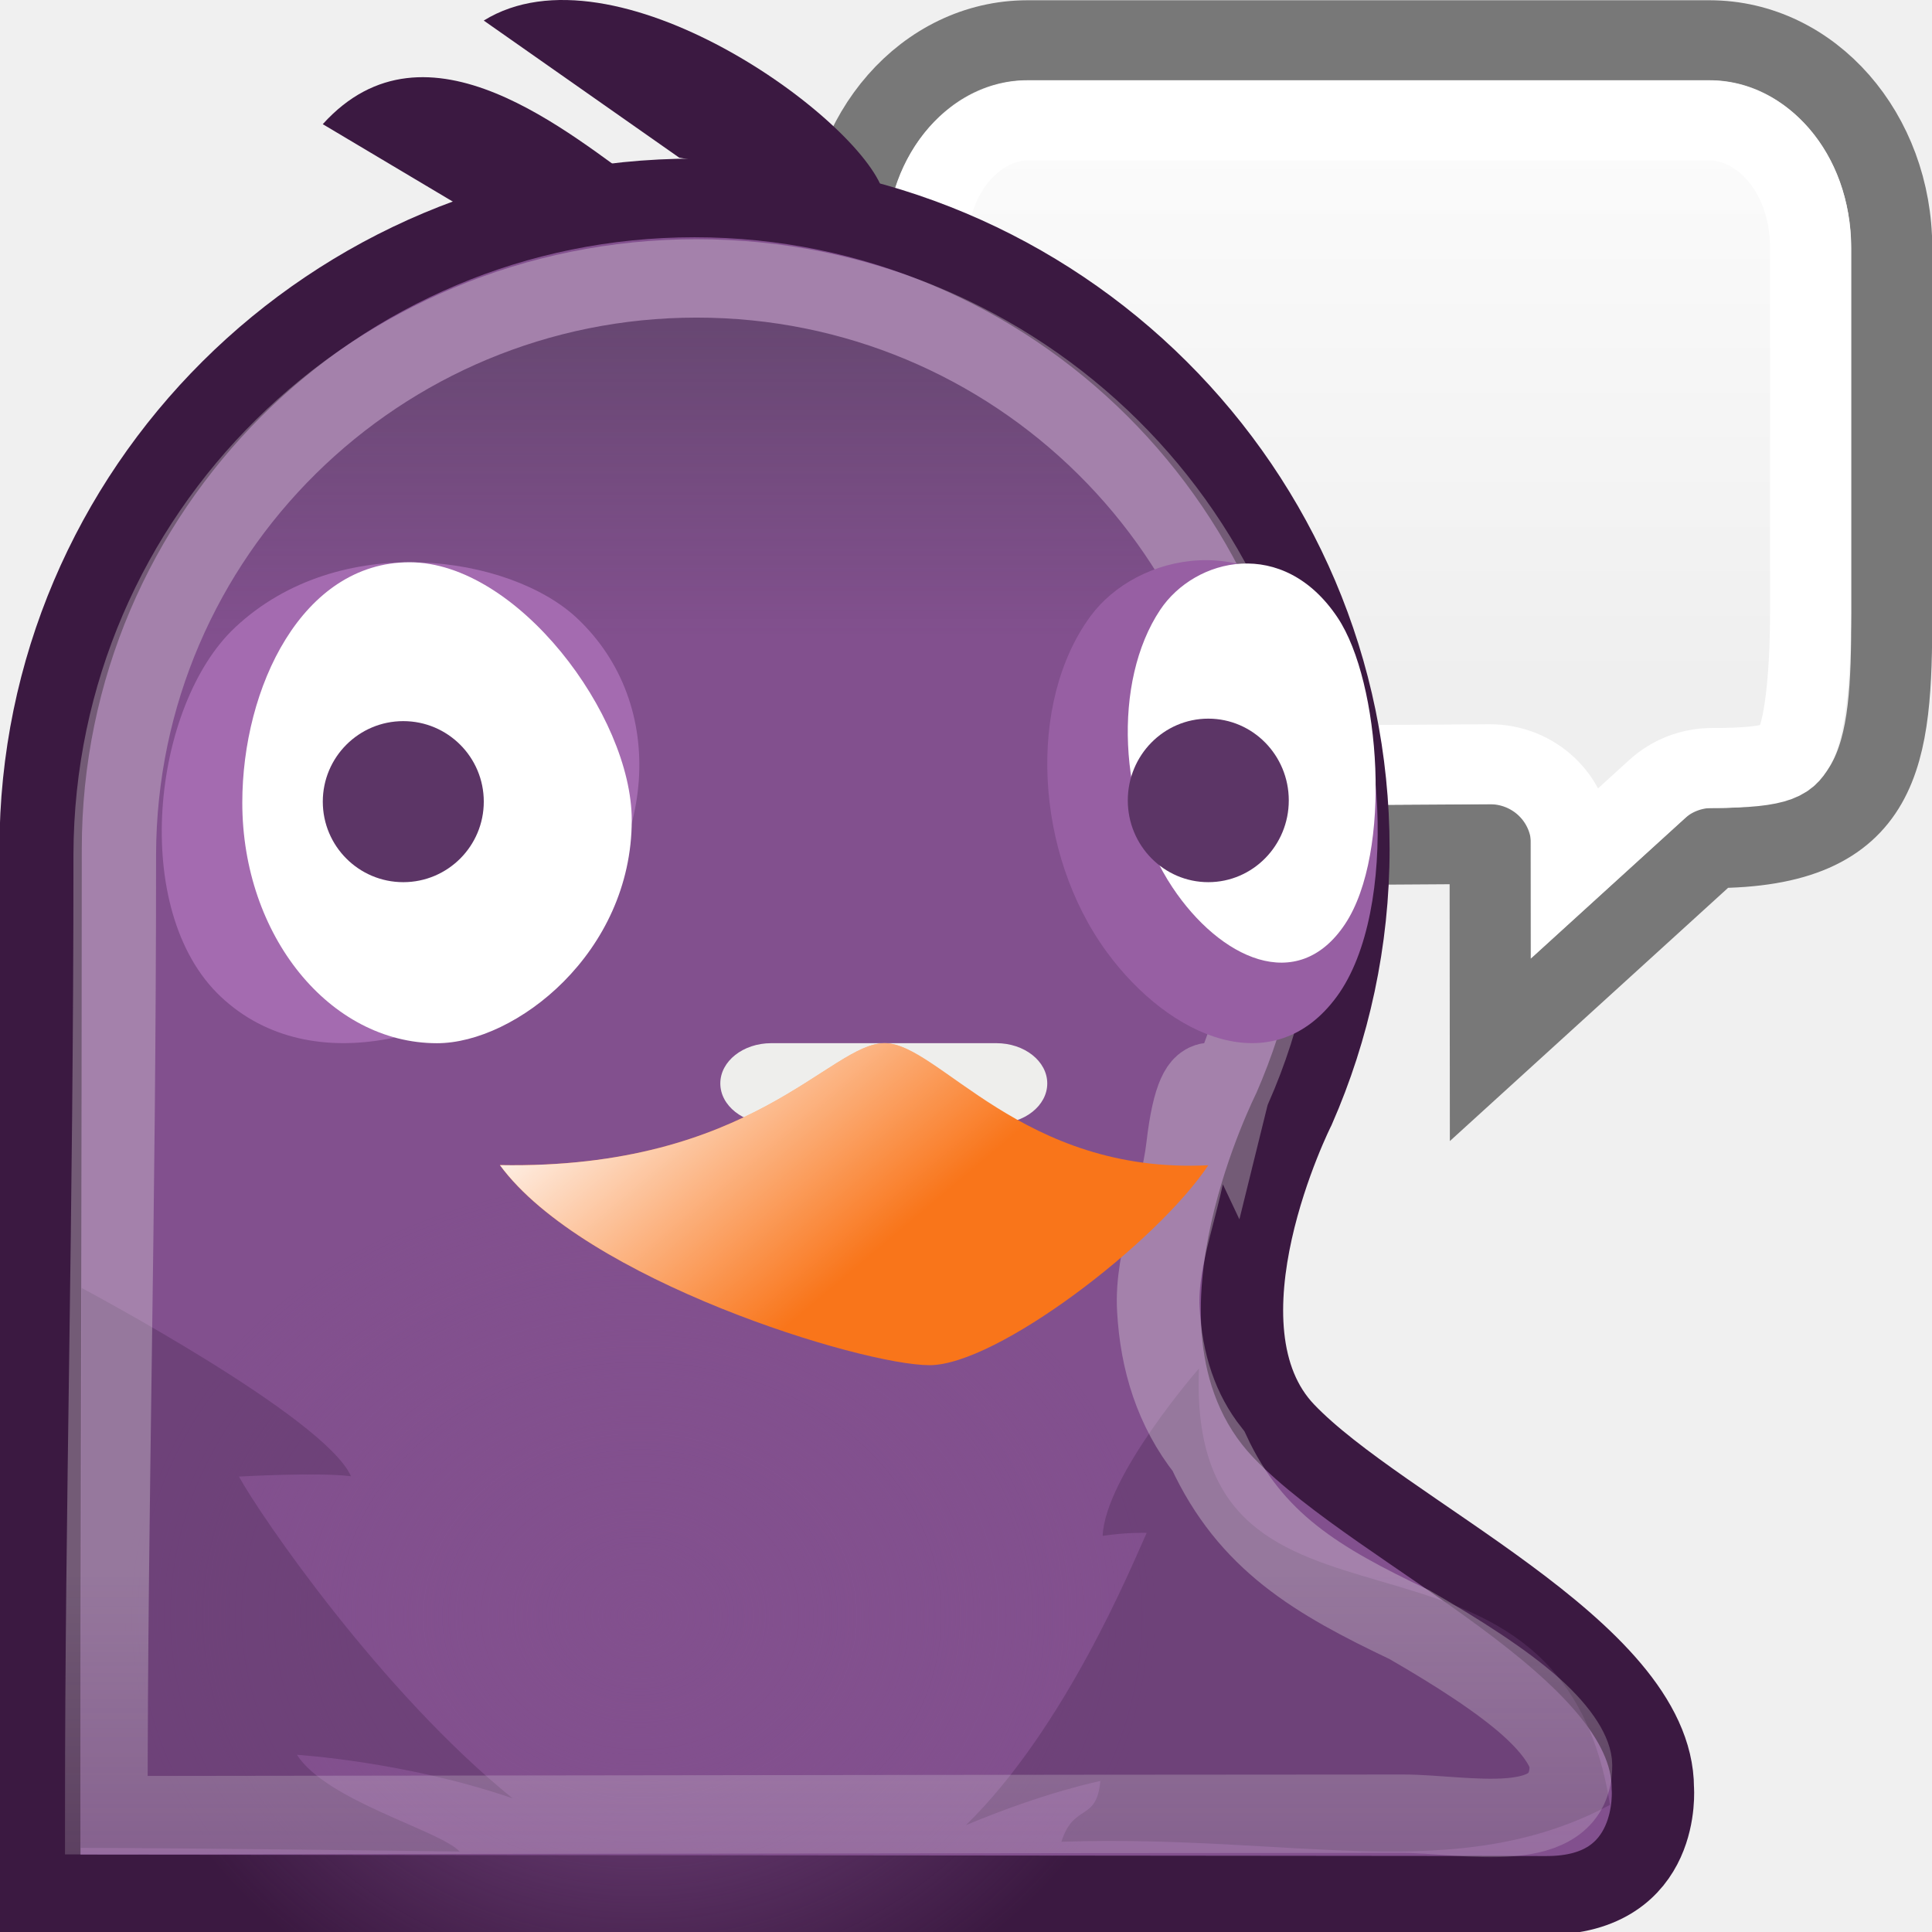
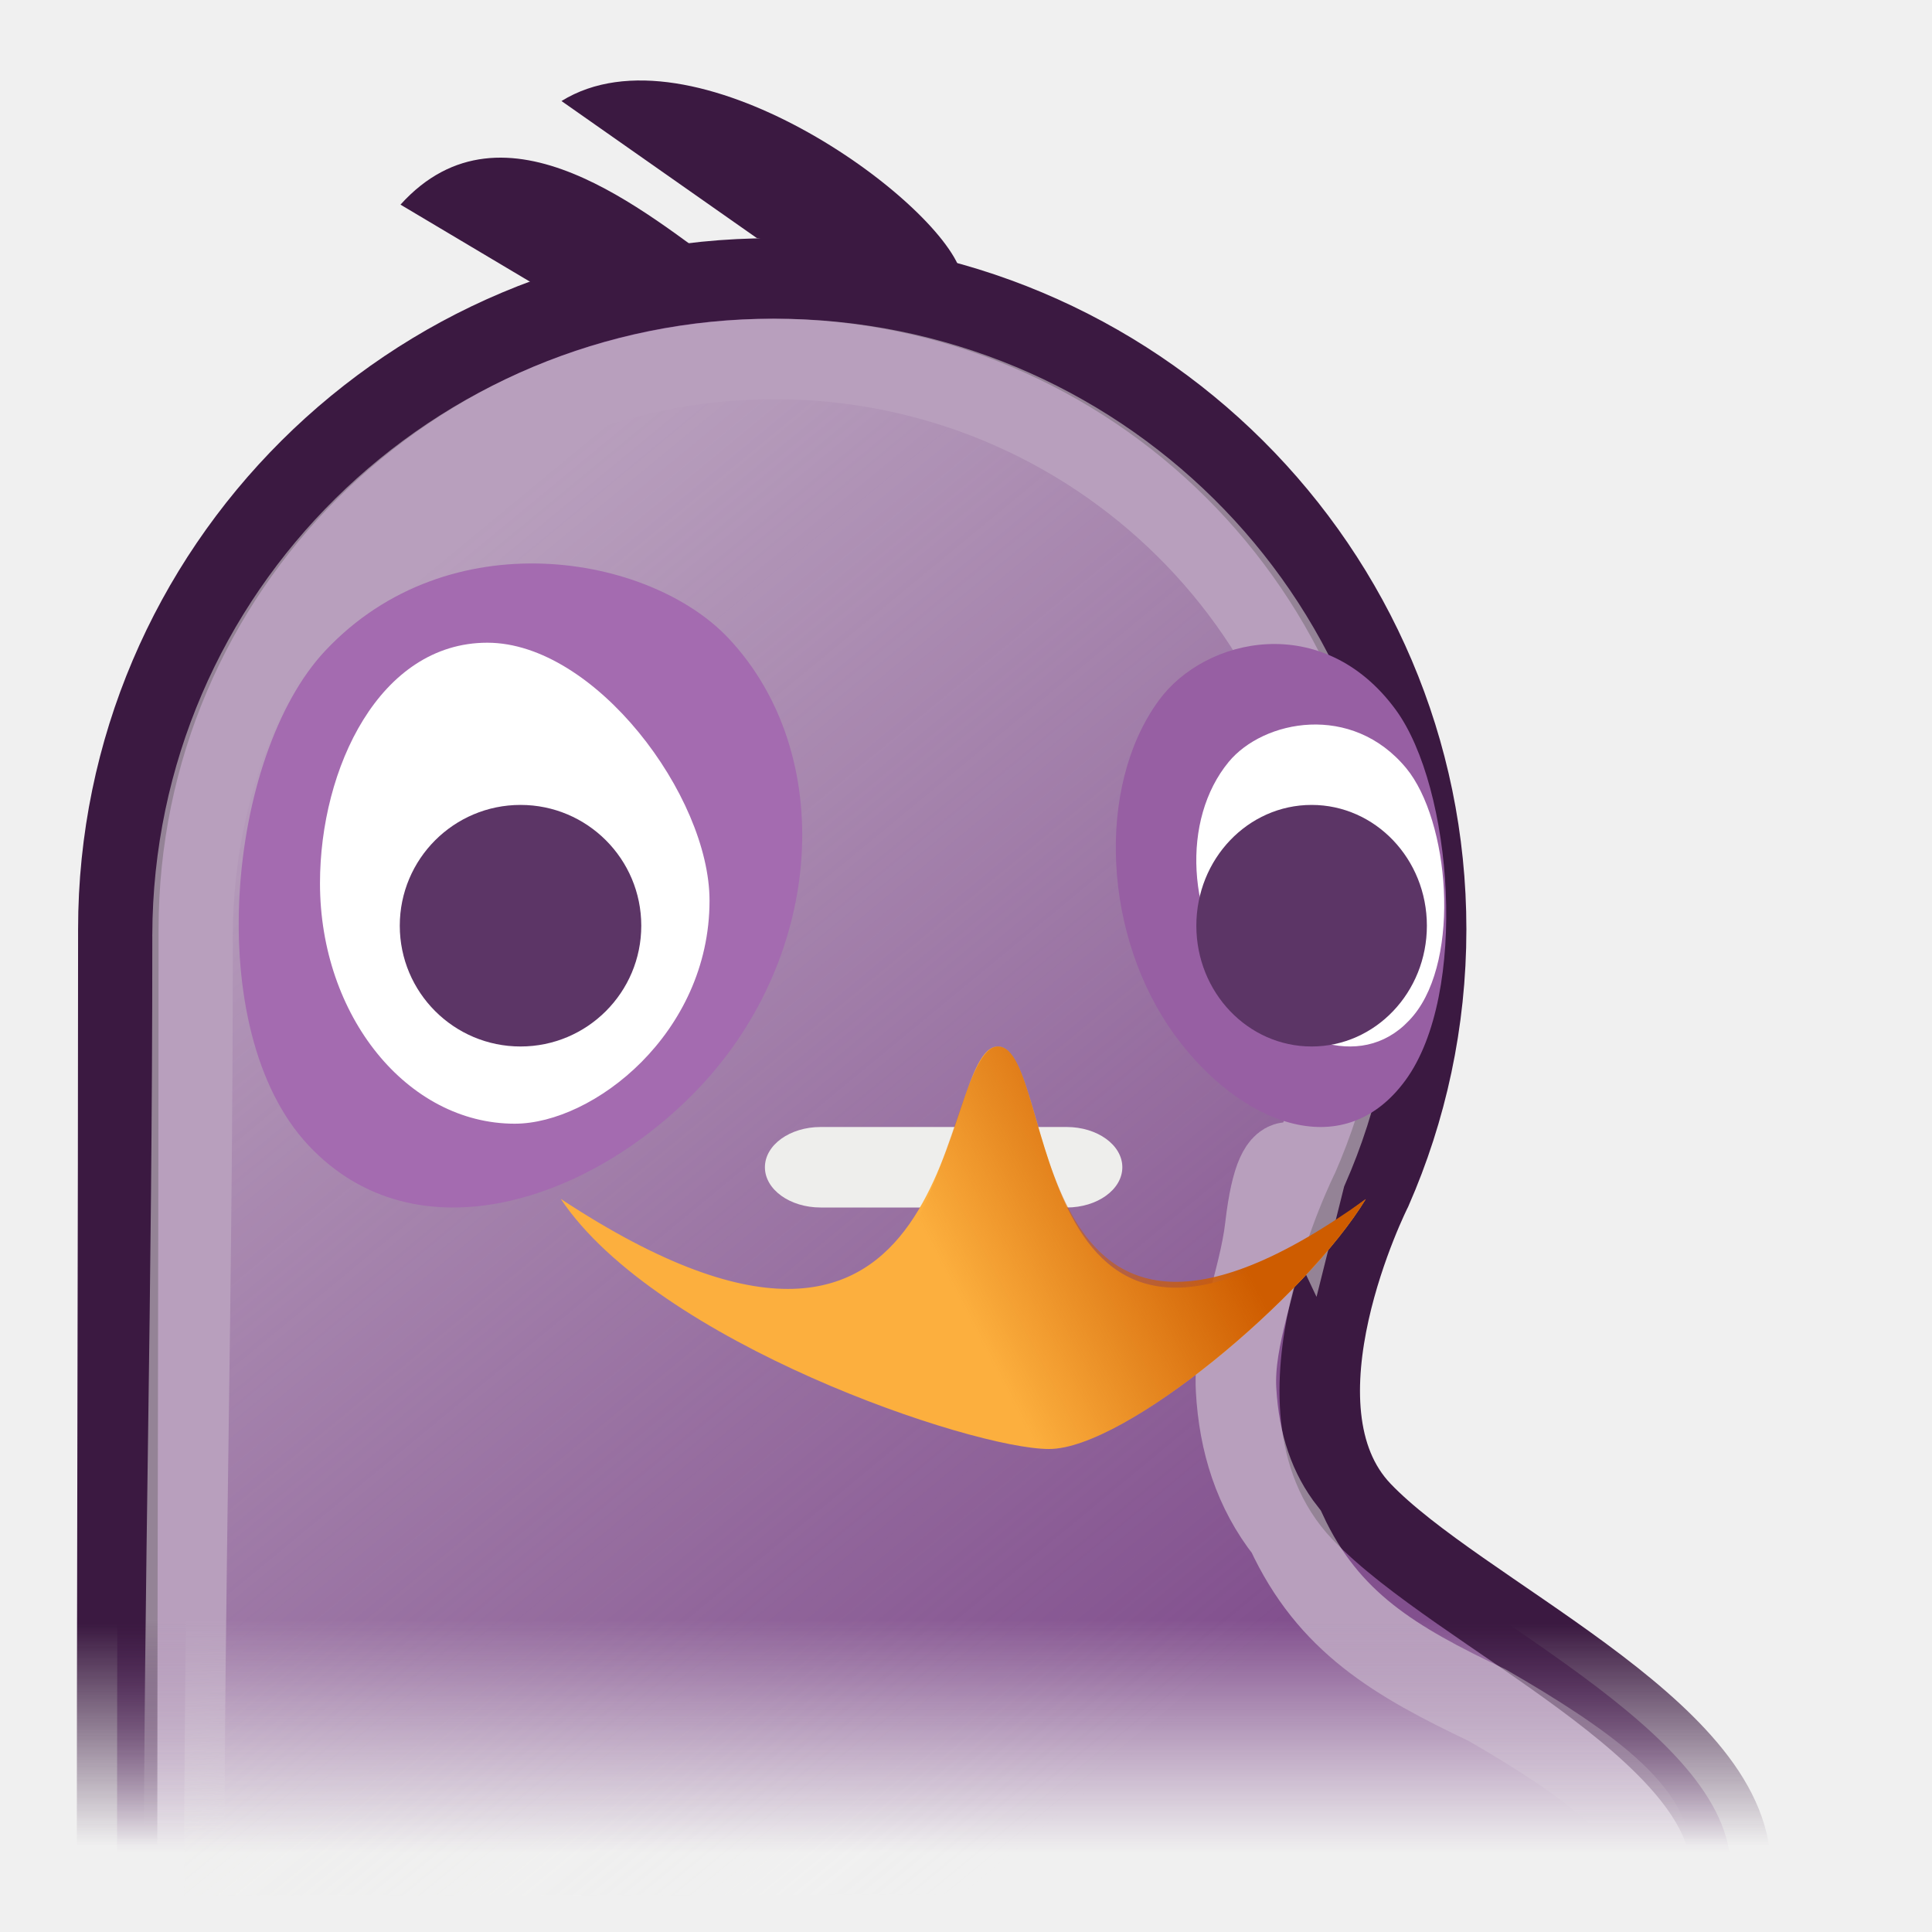
<svg xmlns="http://www.w3.org/2000/svg" xmlns:xlink="http://www.w3.org/1999/xlink" width="24" height="24" id="svg4345" version="1.0">
  <defs id="defs4347">
+     <linearGradient id="linearGradient3124">
+       <stop style="stop-color:#3b1941;stop-opacity:1;" offset="0" id="stop3126" />
+       <stop style="stop-color:#3b1941;stop-opacity:0;" offset="1" id="stop3128" />
+     </linearGradient>
+     <linearGradient id="linearGradient3116">
+       <stop style="stop-color:#82508e;stop-opacity:1;" offset="0" id="stop3118" />
+       <stop style="stop-color:#82508e;stop-opacity:0;" offset="1" id="stop3120" />
+     </linearGradient>
+     <linearGradient id="linearGradient3108">
+       <stop style="stop-color:#eeeeec;stop-opacity:1;" offset="0" id="stop3110" />
+       <stop style="stop-color:#eeeeec;stop-opacity:0;" offset="1" id="stop3112" />
+     </linearGradient>
    <linearGradient id="linearGradient5438">
      <stop style="stop-color:white;stop-opacity:1;" offset="0" id="stop5440" />
      <stop style="stop-color:white;stop-opacity:0;" offset="1" id="stop5442" />
    </linearGradient>
    <linearGradient id="linearGradient6817">
      <stop style="stop-color:white;stop-opacity:1;" offset="0" id="stop6819" />
      <stop style="stop-color:white;stop-opacity:0;" offset="1" id="stop6821" />
    </linearGradient>
    <linearGradient id="linearGradient6537">
      <stop style="stop-color:white;stop-opacity:1;" offset="0" id="stop6539" />
      <stop style="stop-color:white;stop-opacity:0;" offset="1" id="stop6541" />
    </linearGradient>
    <linearGradient id="linearGradient6506">
      <stop style="stop-color:#eeeeec;stop-opacity:1;" offset="0" id="stop6508" />
      <stop style="stop-color:#eeeeec;stop-opacity:0;" offset="1" id="stop6510" />
-     </linearGradient>
-     <linearGradient id="linearGradient5304">
-       <stop style="stop-color:#2e3436;stop-opacity:1;" offset="0" id="stop5306" />
-       <stop style="stop-color:#2e3436;stop-opacity:0;" offset="1" id="stop5308" />
-     </linearGradient>
-     <linearGradient id="linearGradient5280">
-       <stop style="stop-color:#82508e;stop-opacity:1;" offset="0" id="stop5282" />
-       <stop style="stop-color:#82508e;stop-opacity:0;" offset="1" id="stop5284" />
    </linearGradient>
    <linearGradient id="linearGradient2804">
      <stop style="stop-color:black;stop-opacity:0;" offset="0" id="stop2806" />
      <stop id="stop2812" offset="0.5" style="stop-color:black;stop-opacity:1;" />
      <stop style="stop-color:black;stop-opacity:0;" offset="1" id="stop2808" />
    </linearGradient>
    <radialGradient xlink:href="#linearGradient25546" id="radialGradient25572" gradientUnits="userSpaceOnUse" gradientTransform="matrix(1,0,0,0.994693,0,4.16407e-2)" cx="7.884" cy="1.51" fx="7.884" fy="1.51" r="8.488" />
    <radialGradient xlink:href="#linearGradient25546" id="radialGradient25568" gradientUnits="userSpaceOnUse" gradientTransform="matrix(1,0,0,0.994693,0,4.16407e-2)" cx="7.884" cy="0.145" fx="7.884" fy="0.145" r="8.488" />
    <linearGradient id="linearGradient25546">
      <stop style="stop-color:white;stop-opacity:1;" offset="0" id="stop25548" />
      <stop style="stop-color:white;stop-opacity:0;" offset="1" id="stop25550" />
    </linearGradient>
    <radialGradient xlink:href="#linearGradient25546" id="radialGradient25554" cx="7.884" cy="2.624" fx="7.884" fy="2.624" r="8.488" gradientTransform="matrix(1.131317,0,0,1.125313,-1.035262,-0.301139)" gradientUnits="userSpaceOnUse" />
    <linearGradient id="linearGradient3800">
      <stop style="stop-color:#f4d9b1;stop-opacity:1;" offset="0" id="stop3802" />
      <stop style="stop-color:#df9725;stop-opacity:1;" offset="1" id="stop3804" />
    </linearGradient>
-     <radialGradient xlink:href="#linearGradient5280" id="radialGradient5286" cx="15.005" cy="39.809" fx="15.005" fy="39.809" r="9.723" gradientTransform="matrix(1,0,0,0.732283,0,10.65742)" gradientUnits="userSpaceOnUse" />
-     <linearGradient xlink:href="#linearGradient5304" id="linearGradient5310" x1="12.606" y1="15.069" x2="12.606" y2="21.152" gradientUnits="userSpaceOnUse" />
-     <linearGradient xlink:href="#linearGradient6506" id="linearGradient6512" x1="15.646" y1="39.743" x2="15.646" y2="53.502" gradientUnits="userSpaceOnUse" />
-     <linearGradient xlink:href="#linearGradient6537" id="linearGradient6543" x1="30.5" y1="0.034" x2="30.5" y2="23.559" gradientUnits="userSpaceOnUse" />
+     <linearGradient xlink:href="#linearGradient6506" id="linearGradient6512" x1="15.646" y1="39.03" x2="15.646" y2="43.207" gradientUnits="userSpaceOnUse" gradientTransform="matrix(0.660903,0,0,0.627207,-0.293224,-4.361383)" />
    <linearGradient xlink:href="#linearGradient6817" id="linearGradient6823" x1="0.239" y1="38.95" x2="5.709" y2="42.983" gradientUnits="userSpaceOnUse" />
    <linearGradient xlink:href="#linearGradient5438" id="linearGradient5444" x1="30.152" y1="-0.865" x2="30.152" y2="23.012" gradientUnits="userSpaceOnUse" />
+     <linearGradient gradientUnits="userSpaceOnUse" y2="44.272" x2="5.537" y1="39.902" x1="-1.684" id="linearGradient6569" xlink:href="#linearGradient6563" />
+     <linearGradient gradientUnits="userSpaceOnUse" y2="23.559" x2="30.5" y1="0.034" x1="30.5" id="linearGradient2089" xlink:href="#linearGradient6537" />
+     <linearGradient gradientUnits="userSpaceOnUse" y2="50.08" x2="14.943" y1="39.743" x1="15.646" id="linearGradient2087" xlink:href="#linearGradient6506" />
+     <linearGradient id="linearGradient2081">
+       <stop id="stop2083" offset="0" style="stop-color:#f4d9b1;stop-opacity:1;" />
+       <stop id="stop2085" offset="1" style="stop-color:#df9725;stop-opacity:1;" />
+     </linearGradient>
+     <radialGradient gradientUnits="userSpaceOnUse" gradientTransform="matrix(1.131317,0,0,1.125313,-1.035262,-0.301139)" r="8.488" fy="2.624" fx="7.884" cy="2.624" cx="7.884" id="radialGradient2079" xlink:href="#linearGradient25546" />
+     <radialGradient r="8.488" fy="0.145" fx="7.884" cy="0.145" cx="7.884" gradientTransform="matrix(1,0,0,0.994693,0,4.16407e-2)" gradientUnits="userSpaceOnUse" id="radialGradient2071" xlink:href="#linearGradient25546" />
+     <radialGradient r="8.488" fy="1.51" fx="7.884" cy="1.51" cx="7.884" gradientTransform="matrix(1,0,0,0.994693,0,4.16407e-2)" gradientUnits="userSpaceOnUse" id="radialGradient2069" xlink:href="#linearGradient25546" />
+     <linearGradient id="linearGradient2061">
+       <stop id="stop2063" offset="0" style="stop-color:black;stop-opacity:0;" />
+       <stop style="stop-color:black;stop-opacity:1;" offset="0.5" id="stop2065" />
+       <stop id="stop2067" offset="1" style="stop-color:black;stop-opacity:0;" />
+     </linearGradient>
+     <linearGradient id="linearGradient6563">
+       <stop id="stop6565" offset="0" style="stop-color:white;stop-opacity:1;" />
+       <stop id="stop6567" offset="1" style="stop-color:white;stop-opacity:0;" />
+     </linearGradient>
+     <linearGradient id="linearGradient2850">
+       <stop id="stop2852" offset="0" style="stop-color:#ce5c00;stop-opacity:1;" />
+       <stop id="stop2854" offset="1" style="stop-color:#ce5c00;stop-opacity:0;" />
+     </linearGradient>
+     <linearGradient id="linearGradient3958">
+       <stop id="stop3960" offset="0" style="stop-color:#eeeeec;stop-opacity:1;" />
+       <stop id="stop3962" offset="1" style="stop-color:#eeeeec;stop-opacity:0;" />
+     </linearGradient>
+     <linearGradient id="linearGradient3968">
+       <stop id="stop3970" offset="0" style="stop-color:#82508e;stop-opacity:1;" />
+       <stop id="stop3972" offset="1" style="stop-color:#82508e;stop-opacity:0;" />
+     </linearGradient>
+     <linearGradient id="linearGradient3976">
+       <stop id="stop3978" offset="0" style="stop-color:#3b1941;stop-opacity:1;" />
+       <stop id="stop3980" offset="1" style="stop-color:#3b1941;stop-opacity:0;" />
+     </linearGradient>
+     <linearGradient xlink:href="#linearGradient2850" id="linearGradient2149" gradientUnits="userSpaceOnUse" gradientTransform="matrix(0.769231,0,0,0.714287,-34.23081,-12.28573)" x1="21.786" y1="28.143" x2="17.786" y2="30.071" />
+     <radialGradient xlink:href="#linearGradient3958" id="radialGradient2191" gradientUnits="userSpaceOnUse" gradientTransform="matrix(1.116159,0,0,1.076653,-36.39499,-20.28695)" cx="9.064" cy="21.512" fx="9.064" fy="21.512" r="16.664" />
+     <linearGradient xlink:href="#linearGradient6506" id="linearGradient2193" gradientUnits="userSpaceOnUse" x1="15.646" y1="39.743" x2="15.646" y2="53.502" gradientTransform="matrix(0.660903,0,0,0.627207,-32.26852,-10.3201)" />
+     <linearGradient xlink:href="#linearGradient3968" id="linearGradient2196" gradientUnits="userSpaceOnUse" x1="16.133" y1="40.782" x2="16.133" y2="48.069" gradientTransform="matrix(0.67692,0,0,0.646801,-32.53568,-10.90841)" />
+     <linearGradient xlink:href="#linearGradient3976" id="linearGradient2198" gradientUnits="userSpaceOnUse" x1="12.096" y1="40.908" x2="12.096" y2="46.463" gradientTransform="matrix(0.67692,0,0,0.646801,-32.53568,-10.90841)" />
+     <linearGradient xlink:href="#linearGradient6537" id="linearGradient2201" gradientUnits="userSpaceOnUse" x1="30.5" y1="0.034" x2="30.5" y2="23.559" gradientTransform="matrix(0.668893,0,0,0.668627,-32.91377,-10.19246)" />
+     <linearGradient xlink:href="#linearGradient3108" id="linearGradient3114" x1="10.183" y1="16.618" x2="27.598" y2="36.645" gradientUnits="userSpaceOnUse" gradientTransform="matrix(0.660903,0,0,0.627207,-0.293224,-4.361383)" />
+     <linearGradient xlink:href="#linearGradient3116" id="linearGradient3122" x1="15.723" y1="38.769" x2="15.723" y2="43.25" gradientUnits="userSpaceOnUse" gradientTransform="matrix(0.67692,0,0,0.646801,-0.560381,-4.949693)" />
+     <linearGradient xlink:href="#linearGradient3124" id="linearGradient3130" x1="13.151" y1="38.85" x2="13.151" y2="43.106" gradientUnits="userSpaceOnUse" gradientTransform="matrix(0.67692,0,0,0.646801,-0.560381,-4.949693)" />
+     <linearGradient xlink:href="#linearGradient2850" id="linearGradient3146" gradientUnits="userSpaceOnUse" gradientTransform="matrix(0.769231,0,0,0.714287,-2.265038,-6.285729)" x1="21.786" y1="28.143" x2="17.786" y2="30.071" />
+     <linearGradient xlink:href="#linearGradient5438" id="linearGradient2848" gradientUnits="userSpaceOnUse" x1="30.152" y1="-0.865" x2="30.152" y2="23.012" />
  </defs>
  <g id="layer1">
-     <path style="fill:#efefef;fill-opacity:1;stroke:#787878;stroke-width:2.682;stroke-miterlimit:4;stroke-dasharray:none;stroke-opacity:1" d="M 17.892,1.5 C 14.554,1.5 11.861,4.611 11.861,8.469 L 11.861,20.531 C 11.861,24.389 14.79,28.553 18.129,28.553 L 33.206,28.455 L 33.212,35.36 L 40.55,28.593 C 46.238,28.593 46.5,25.478 46.5,20.728 L 46.5,8.469 C 46.5,4.611 43.807,1.5 40.469,1.5 L 17.892,1.5 z " id="path4547" transform="matrix(0.375302,0,0,0.370406,6.048447,-5.560909e-2)" />
-     <path style="fill:url(#linearGradient5444);fill-opacity:1.0;stroke:white;stroke-width:2.682;stroke-miterlimit:4;stroke-dasharray:none;stroke-opacity:1" id="path5436" d="M 17.906,4.188 C 16.243,4.188 14.562,5.866 14.562,8.469 L 14.562,20.531 C 14.562,21.781 15.114,23.319 15.906,24.375 C 16.699,25.431 17.58,25.875 18.125,25.875 L 33.188,25.781 C 33.905,25.776 34.595,26.056 35.105,26.56 C 35.615,27.065 35.904,27.751 35.906,28.469 L 35.906,29.219 L 38.719,26.625 C 39.22,26.16 39.879,25.904 40.562,25.906 C 42.912,25.906 43.048,25.595 43.312,25.125 C 43.577,24.655 43.812,23.046 43.812,20.719 L 43.812,8.469 C 43.812,5.866 42.132,4.188 40.469,4.188 L 17.906,4.188 z " transform="matrix(0.375302,0,0,0.370406,6.048447,-5.560909e-2)" />
-     <path style="opacity:1;fill:#75507b;fill-opacity:1" d="M 36.062,8 C 33.978,8 33.335,10.523 34.781,12.938 C 35.25,13.721 36.674,15.153 36.867,15.153 L 36.878,14.508 C 36.288,13.581 35.517,12.502 35.687,12.282 C 37.836,12.282 38,11.492 38,10.028 C 38,8.754 37.229,8 36.062,8 z " id="path6521" transform="matrix(1.747787,0,0,1.397993,-52.41719,-5.183942)" />
-     <path style="opacity:1;fill:#82508e;fill-opacity:1;stroke:#3b1941;stroke-width:1.511;stroke-miterlimit:4;stroke-dasharray:none;stroke-opacity:1" d="M 15,13 C 8.376,13 3,18.6 3,25.5 C 3,31.153 2.975,38.403 2.975,45.573 C 4.163,45.573 27.946,45.601 30.637,45.601 C 32.751,45.601 32.586,43.541 32.586,43.541 C 32.586,40.876 27.598,38.639 25.813,36.683 C 23.985,34.682 26,30.5 26,30.5 C 26.641,28.97 27,27.275 27,25.5 C 27,18.6 21.624,13 15,13 z " id="path5176" transform="matrix(0.67692,0,0,0.646801,-1.52611,-5.949693)" />
-     <path style="opacity:1;fill:url(#radialGradient5286);fill-opacity:1;stroke:none;stroke-width:1;stroke-miterlimit:4;stroke-dasharray:none;stroke-opacity:1" id="path5273" d="M 24.727 39.809 A 9.723 7.12 0 1 1  5.282,39.809 A 9.723 7.12 0 1 1  24.727 39.809 z" transform="matrix(0.661428,0,0,0.760624,-1.973841,-10.20757)" />
-     <path style="opacity:0.515;fill:#5c3466;fill-opacity:1;stroke:none;stroke-width:1;stroke-miterlimit:4;stroke-opacity:1" d="M -42.834,49.039 C -42.834,49.039 -42.816,44.71 -42.816,37.951 C -42.816,37.951 -39.031,40.51 -38.632,41.679 C -39.154,41.596 -40.372,41.686 -40.372,41.686 C -40.038,42.463 -38.164,45.952 -36.121,48.058 C -37.78,47.329 -39.471,47.196 -39.471,47.196 C -39.01,48.112 -37.25,48.692 -36.944,49.111 C -36.944,49.111 -41.348,49.039 -42.834,49.039 z " id="rect5312" transform="matrix(0.799568,0,0,0.627241,35.24855,-7.804428)" />
-     <path style="opacity:0.515;fill:#5c3466;fill-opacity:1;stroke:none;stroke-width:1;stroke-miterlimit:4;stroke-opacity:1" d="M -49.442,47.415 C -48.365,40.274 -40.69,44.766 -40.961,37.951 C -40.961,37.951 -39.025,40.28 -38.974,41.581 C -39.496,41.499 -39.882,41.516 -39.882,41.516 C -39.548,42.294 -38.197,45.748 -36.154,47.854 C -37.814,47.125 -38.926,46.898 -38.926,46.898 C -38.848,47.795 -38.376,47.369 -38.123,48.215 C -42.942,48.047 -46.253,49.196 -49.442,47.415 z " id="path5317" transform="matrix(-0.602064,0,0,0.572779,-9.767144,-4.737575)" />
-     <path transform="matrix(0.660903,0,0,0.627207,-1.258953,-5.361383)" style="opacity:0.31;fill:url(#linearGradient5310);fill-opacity:1;stroke:url(#linearGradient6512);stroke-width:1.553;stroke-miterlimit:4;stroke-opacity:1;stroke-dasharray:none" d="M 15,14.062 C 8.988,14.062 4.079,19.138 4.062,25.469 C 4.062,25.479 4.062,25.489 4.062,25.5 C 4.062,32.787 3.903,38.26 3.903,44.5 C 5.84,44.5 22.452,44.47 28.278,44.47 C 29.445,44.47 31.432,44.974 31.432,43.51 C 31.432,43.288 31.232,42.871 30.682,42.353 C 30.131,41.836 29.308,41.28 28.4,40.728 C 26.665,39.859 25.412,39.091 24.621,37.291 C 24.011,36.477 23.731,35.52 23.677,34.478 C 23.622,33.437 24.108,32.32 24.225,31.26 C 24.458,29.14 24.969,30.281 24.969,30.281 C 24.984,30.217 25.005,30.154 25.031,30.094 C 25.619,28.692 25.938,27.131 25.938,25.5 C 25.938,19.154 21.022,14.062 15,14.062 z " id="path5241" />
-     <path transform="matrix(-0.861857,-0.809791,0.812609,-0.76352,-5.667036,37.33378)" style="opacity:1;fill:#a46bb0;fill-opacity:1;stroke:none;stroke-width:1;stroke-miterlimit:4;stroke-opacity:1" d="M 13.257,24.626 C 13.257,26.227 11.828,27.317 10.864,27.317 C 9.543,27.317 8.471,26.017 8.471,24.416 C 8.471,23.024 9.206,21.515 10.527,21.515 C 11.848,21.515 13.257,23.361 13.257,24.626 z " id="path5160" />
-     <path transform="matrix(1.010846,0,0,1.029732,-5.552971,-15.17001)" style="opacity:1;fill:white;fill-opacity:1;stroke:none;stroke-width:1;stroke-miterlimit:4;stroke-opacity:1" d="M 13.257,24.626 C 13.257,26.227 11.828,27.317 10.864,27.317 C 9.543,27.317 8.471,26.017 8.471,24.416 C 8.471,23.024 9.206,21.515 10.527,21.515 C 11.848,21.515 13.257,23.361 13.257,24.626 z " id="path5157" />
-     <path style="opacity:1;fill:#5c3566;fill-opacity:1;stroke:none;stroke-width:1;stroke-miterlimit:4;stroke-dasharray:none;stroke-opacity:1" id="path5162" d="M 11.411 24.312 A 1.241 1.295 0 1 1  8.929,24.312 A 1.241 1.295 0 1 1  11.411 24.312 z" transform="matrix(0.805757,0,0,0.772415,-3.184731,-8.820615)" />
-     <path transform="matrix(0.596326,-0.813274,-0.562251,-0.766804,22.42583,37.43862)" style="opacity:1;fill:#975fa3;fill-opacity:1;stroke:none;stroke-width:1;stroke-miterlimit:4;stroke-opacity:1" d="M 13.257,24.626 C 13.257,26.227 11.828,27.317 10.864,27.317 C 9.543,27.317 8.471,26.017 8.471,24.416 C 8.471,23.024 9.206,21.515 10.527,21.515 C 11.848,21.515 13.257,23.361 13.257,24.626 z " id="path5167" />
-     <path transform="matrix(0.447398,-0.672135,-0.421833,-0.633728,21.07418,32.19024)" style="opacity:1;fill:white;fill-opacity:1;stroke:none;stroke-width:1;stroke-miterlimit:4;stroke-opacity:1" d="M 13.257,24.626 C 13.257,26.227 11.828,27.317 10.864,27.317 C 9.543,27.317 8.471,26.017 8.471,24.416 C 8.471,23.024 9.206,21.515 10.527,21.515 C 11.848,21.515 13.257,23.361 13.257,24.626 z " id="path5169" />
-     <path style="opacity:1;fill:#5c3566;fill-opacity:1;stroke:none;stroke-width:1;stroke-miterlimit:4;stroke-dasharray:none;stroke-opacity:1" id="path5171" d="M 11.411 24.312 A 1.241 1.295 0 1 1  8.929,24.312 A 1.241 1.295 0 1 1  11.411 24.312 z" transform="matrix(0.805756,0,0,0.784291,6.815275,-9.124735)" />
-     <rect style="opacity:1;fill:#eeeeec;fill-opacity:1;stroke:none;stroke-width:1;stroke-miterlimit:4;stroke-dasharray:none;stroke-opacity:1" id="rect5215" width="5.607" height="2.179" x="16" y="27" transform="matrix(0.724348,0,0,0.459012,-2.641559,0.565398)" rx="0.874" ry="1.089" />
-     <path transform="matrix(0.798987,0,0,0.495994,7.007995,-6.360384)" style="fill:#f9751a;fill-opacity:1;stroke:none;stroke-width:1.028;stroke-miterlimit:4;stroke-opacity:1" d="M -0.999,42.004 C 2.929,42.118 4.128,38.95 4.983,38.95 C 5.826,38.95 7.116,42.24 10.015,42.008 C 9.207,43.955 6.727,47.015 5.681,47.015 C 4.623,47.015 0.312,44.881 -0.999,42.004 z " id="rect5187" />
-     <path transform="matrix(0.670792,0,0,0.486348,-3.805943,-3.90166)" style="fill:#3b1941;fill-opacity:1;stroke:none;stroke-width:1;stroke-miterlimit:4;stroke-opacity:1" d="M 11.651,11.194 C 13.578,8.251 16.249,11.482 17.614,12.804 L 14.761,13.748 L 11.651,11.194 z " id="path5192" />
-     <path transform="matrix(0.851014,0,0,0.554879,-3.938174,-5.194599)" style="fill:#3b1941;fill-opacity:1;stroke:none;stroke-width:1;stroke-miterlimit:4;stroke-opacity:1" d="M 11.689,9.822 C 13.591,8.016 17.175,11.994 17.52,13.65 L 14.543,12.892 L 11.689,9.822 z " id="rect5189" />
-     <path transform="matrix(0.798987,0,0,0.495994,7.007995,-6.360384)" style="fill:url(#linearGradient6823);fill-opacity:1;stroke:none;stroke-width:1.028;stroke-miterlimit:4;stroke-opacity:1" d="M -0.999,42.004 C 2.929,42.118 4.128,38.95 4.983,38.95 C 5.826,38.95 7.116,42.24 10.015,42.008 C 9.207,43.955 6.727,47.015 5.681,47.015 C 4.623,47.015 0.312,44.881 -0.999,42.004 z " id="path6815" />
+     <path style="opacity:1;fill:#75507b;fill-opacity:1" d="M 11.578,7 C 7.935,7 6.811,10.527 9.339,13.903 C 10.159,14.997 12.647,17 12.985,17 L 13.004,16.099 C 11.973,14.802 10.625,13.294 10.922,12.986 C 14.677,12.986 14.964,11.881 14.964,9.835 C 14.964,8.054 13.616,7 11.578,7 z " id="path6521" />
+     <path style="opacity:1;fill:url(#linearGradient3122);fill-opacity:1;stroke:url(#linearGradient3130);stroke-width:1;stroke-miterlimit:4;stroke-dasharray:none;stroke-opacity:1" d="M 9.593,3.459 C 5.109,3.459 1.47,7.081 1.47,11.544 C 1.47,15.2 1.453,19.889 1.453,24.527 C 2.257,24.527 18.357,24.545 20.179,24.545 C 21.61,24.545 21.498,23.213 21.498,23.213 C 21.498,21.489 18.121,20.042 16.913,18.777 C 15.676,17.482 17.04,14.778 17.04,14.778 C 17.474,13.788 17.716,12.692 17.716,11.544 C 17.716,7.081 14.077,3.459 9.593,3.459 z " id="path5176" />
+     <path style="opacity:0.5;fill:url(#linearGradient3114);fill-opacity:1;stroke:url(#linearGradient6512);stroke-width:1;stroke-miterlimit:4;stroke-dasharray:none;stroke-opacity:1" d="M 9.62,4.459 C 5.647,4.459 2.403,7.642 2.392,11.613 C 2.392,11.619 2.391,11.626 2.392,11.632 C 2.392,16.203 2.287,19.636 2.287,23.549 C 3.566,23.549 14.546,23.531 18.396,23.531 C 19.167,23.531 20.48,23.847 20.48,22.928 C 20.48,22.789 20.348,22.528 19.984,22.203 C 19.621,21.878 19.077,21.53 18.477,21.184 C 17.33,20.638 16.501,20.156 15.979,19.028 C 15.576,18.517 15.391,17.917 15.355,17.264 C 15.319,16.61 15.64,15.91 15.717,15.245 C 15.871,13.915 16.209,14.631 16.209,14.631 C 16.219,14.591 16.232,14.552 16.25,14.514 C 16.638,13.635 16.849,12.656 16.849,11.632 C 16.849,7.652 13.601,4.459 9.62,4.459 z " id="path5241" />
+     <path style="fill:#a46bb0;fill-opacity:1;stroke:none;stroke-width:1;stroke-miterlimit:4;stroke-opacity:1" d="M 4.038,8.086 C 5.574,6.449 8.071,6.885 9.052,7.931 C 10.395,9.363 10.239,11.855 8.704,13.492 C 7.37,14.915 5.175,15.661 3.832,14.228 C 2.488,12.796 2.825,9.38 4.038,8.086 z " id="path3138" />
+     <path style="opacity:1;fill:white;fill-opacity:1;stroke:none;stroke-width:1;stroke-miterlimit:4;stroke-opacity:1" d="M 8.814,11.188 C 8.814,12.837 7.369,13.959 6.394,13.959 C 5.059,13.959 3.975,12.62 3.975,10.972 C 3.975,9.539 4.718,7.984 6.054,7.984 C 7.389,7.984 8.814,9.886 8.814,11.188 z " id="path5157" />
+     <path style="opacity:1;fill:#5c3566;fill-opacity:1;stroke:none;stroke-width:1;stroke-miterlimit:4;stroke-dasharray:none;stroke-opacity:1" id="path5162" d="M 11.411 24.312 A 1.241 1.295 0 1 1  8.929,24.312 A 1.241 1.295 0 1 1  11.411 24.312 z" transform="matrix(1.208633,0,0,1.158621,-5.825637,-16.66897)" />
+     <path style="fill:#3b1941;fill-opacity:1;stroke:none;stroke-width:1;stroke-miterlimit:4;stroke-opacity:1" d="M 4.975,2.542 C 6.268,1.111 8.06,2.682 8.975,3.326 L 7.062,3.784 L 4.975,2.542 z " id="path5192" />
+     <path style="fill:#3b1941;fill-opacity:1;stroke:none;stroke-width:1;stroke-miterlimit:4;stroke-opacity:1" d="M 6.975,1.255 C 8.594,0.253 11.643,2.461 11.937,3.38 L 9.404,2.959 L 6.975,1.255 z " id="rect5189" />
+     <path style="fill:#975fa3;fill-opacity:1;stroke:none;stroke-width:1;stroke-miterlimit:4;stroke-opacity:1" d="M 17.337,8.815 C 16.436,7.587 14.972,7.914 14.397,8.698 C 13.609,9.773 13.7,11.641 14.601,12.869 C 15.383,13.936 16.67,14.496 17.458,13.421 C 18.246,12.347 18.048,9.785 17.337,8.815 z " id="path3132" />
+     <path style="fill:white;fill-opacity:1;stroke:none;stroke-width:1;stroke-miterlimit:4;stroke-opacity:1" d="M 17.469,9.543 C 16.793,8.725 15.694,8.943 15.263,9.465 C 14.672,10.182 14.74,11.427 15.416,12.246 C 16.003,12.957 16.968,13.33 17.56,12.614 C 18.151,11.898 18.002,10.19 17.469,9.543 z " id="path3134" />
+     <path style="fill:#5c3566;fill-opacity:1;stroke:none;stroke-width:1;stroke-miterlimit:4;stroke-dasharray:none;stroke-opacity:1" id="path3136" d="M 11.411 24.312 A 1.241 1.295 0 1 1  8.929,24.312 A 1.241 1.295 0 1 1  11.411 24.312 z" transform="matrix(1.153827,0,0,1.158621,4.558885,-16.66895)" />
+     <rect style="fill:#eeeeec;fill-opacity:1;stroke:none;stroke-width:1;stroke-miterlimit:4;stroke-dasharray:none;stroke-opacity:1" id="rect3140" width="4.44" height="1" x="9.502" y="14" rx="0.692" ry="0.5" />
+     <path style="fill:#fcaf3e;fill-opacity:1;stroke:none;stroke-width:1.028;stroke-miterlimit:4;stroke-opacity:1" d="M 6.966,14.893 C 12.054,18.243 11.621,13 12.397,13 C 13.163,13 12.665,18.202 16.966,14.896 C 16.233,16.103 13.98,18 13.031,18 C 12.071,18 8.157,16.677 6.966,14.893 z " id="path3142" />
+     <path style="fill:url(#linearGradient3146);fill-opacity:1;stroke:none;stroke-width:1.028;stroke-miterlimit:4;stroke-opacity:1" d="M 6.966,14.893 C 11.706,19.171 11.621,13 12.397,13 C 13.163,13 12.607,18.028 16.966,14.896 C 16.233,16.103 13.98,18 13.031,18 C 12.071,18 8.157,16.677 6.966,14.893 z " id="path3144" />
  </g>
</svg>
